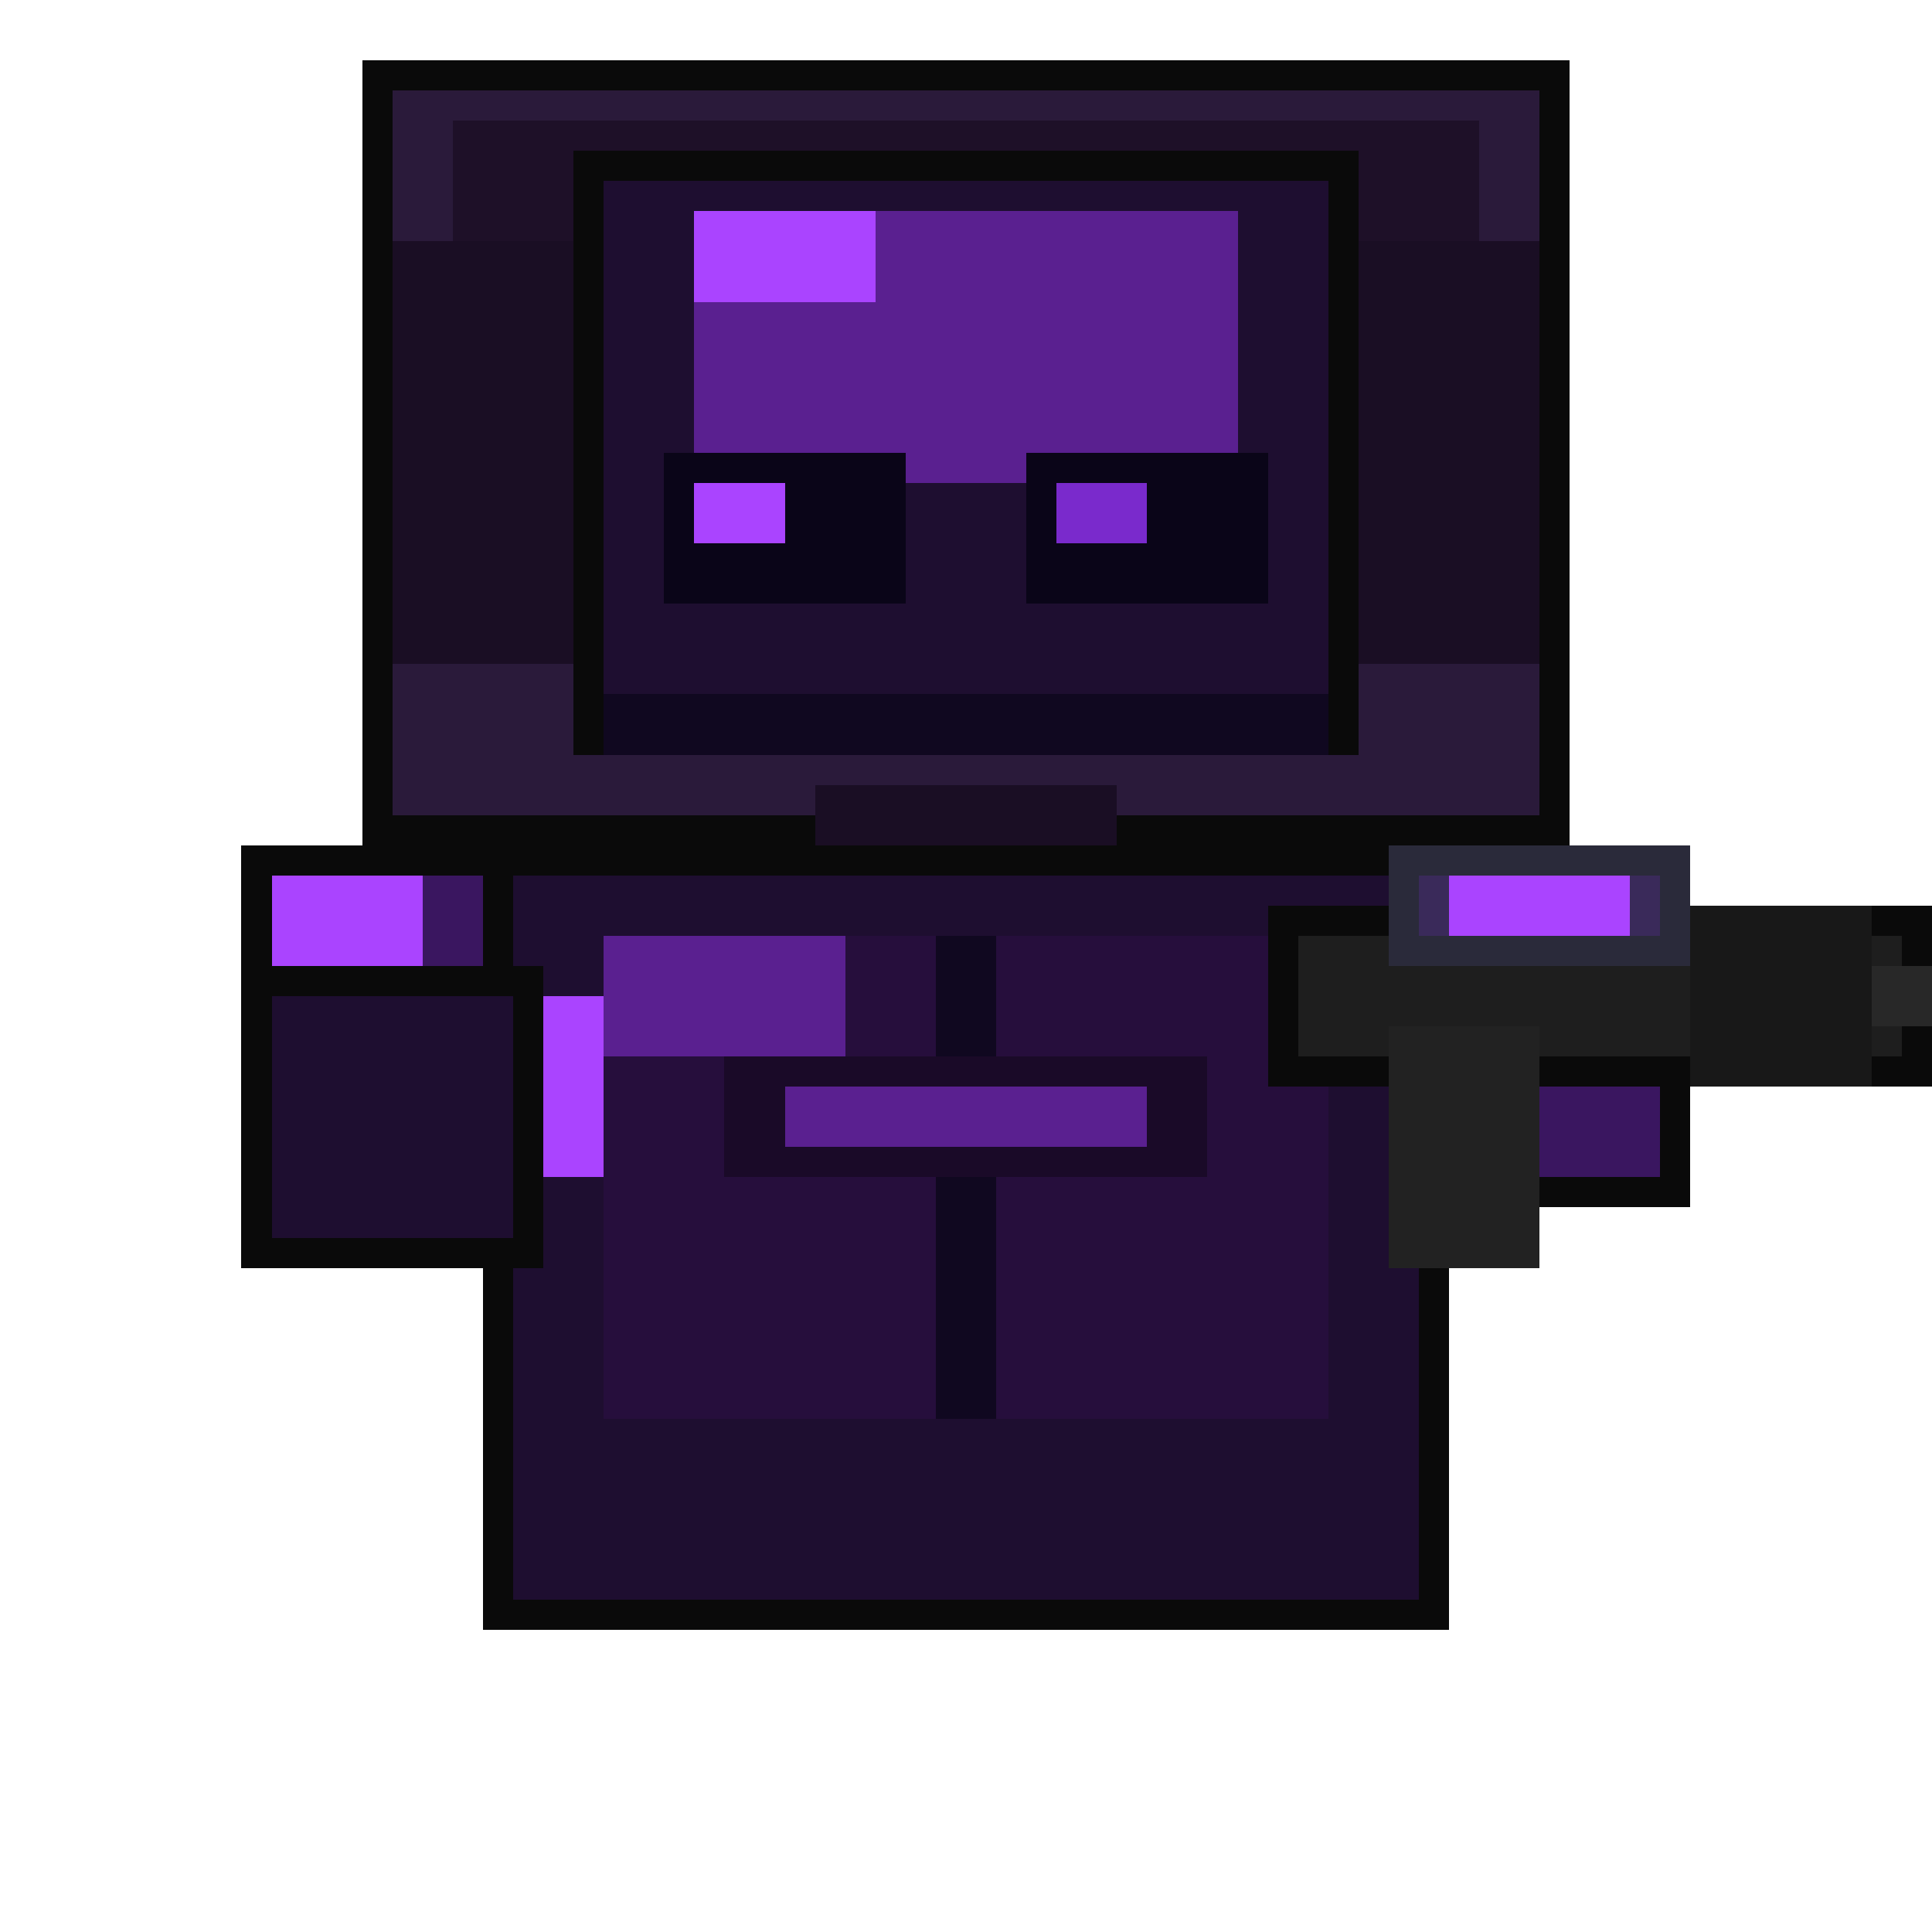
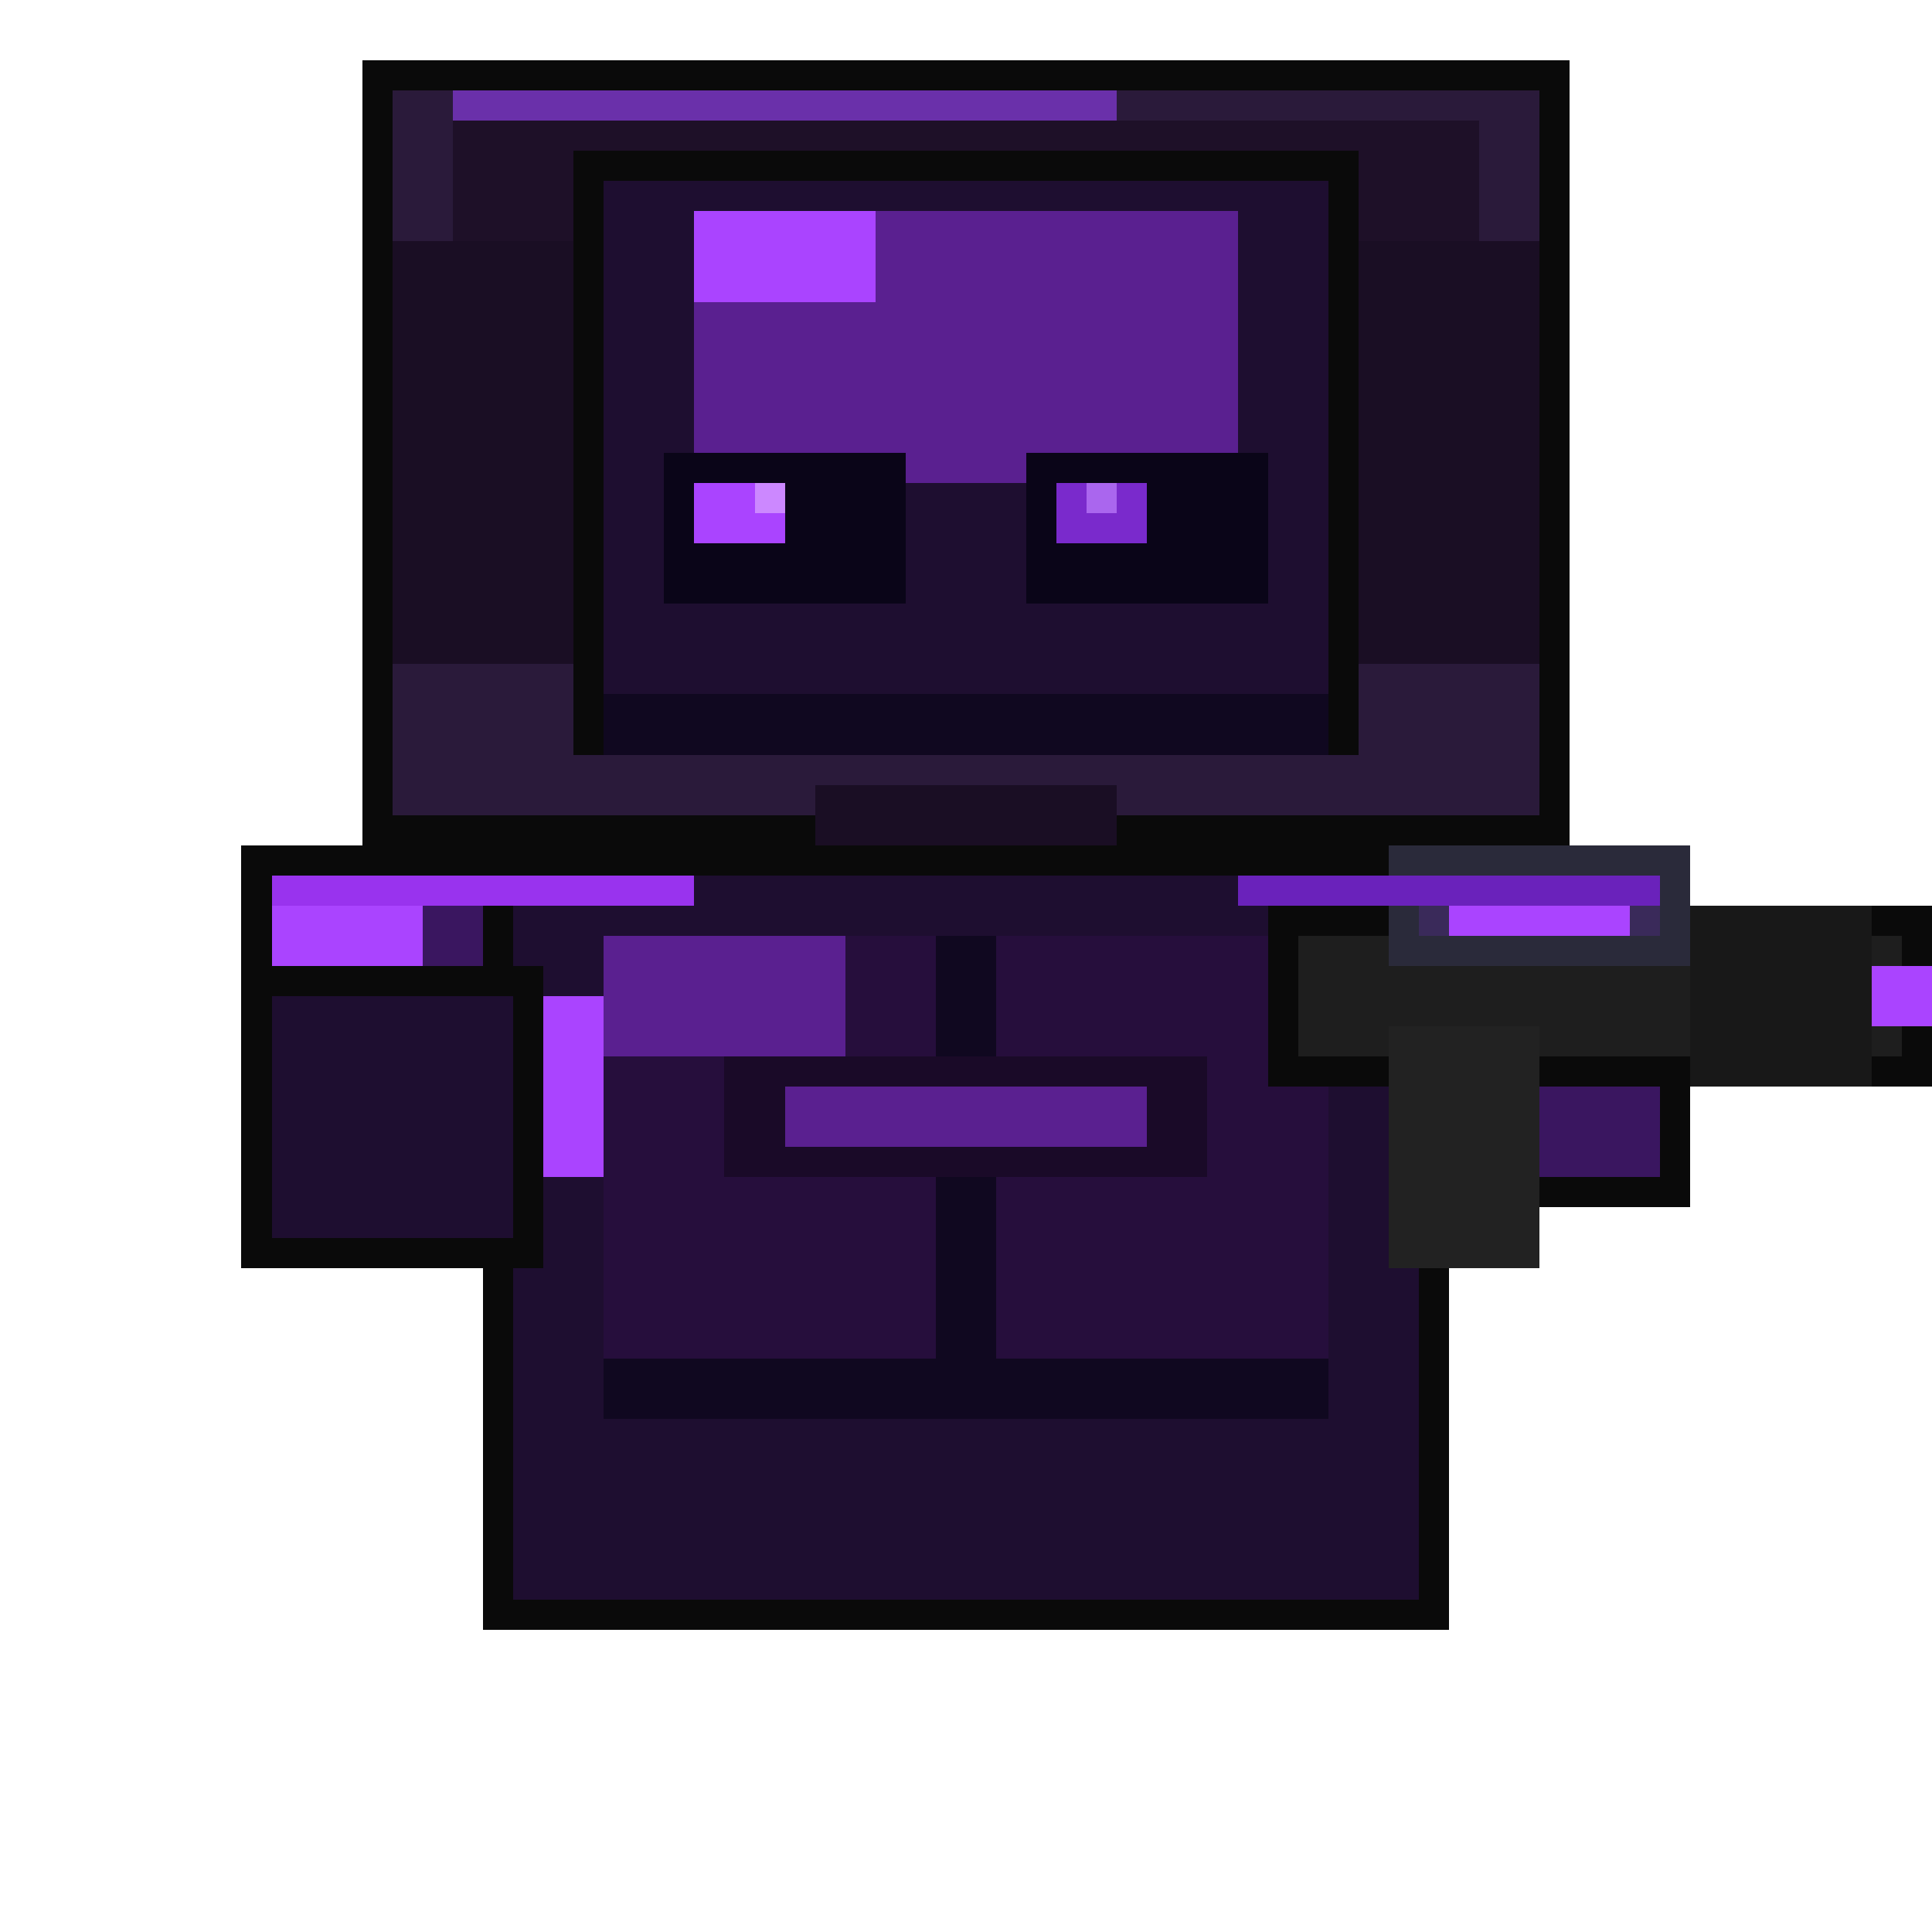
<svg xmlns="http://www.w3.org/2000/svg" viewBox="0 0 64 64" shape-rendering="crispEdges" width="64" height="64">
  <rect x="12" y="2" width="40" height="26" fill="#0A0A0A" />
  <rect x="13" y="3" width="38" height="24" fill="#2A1A3A" />
  <rect x="15" y="4" width="34" height="6" fill="#1E1028" />
  <rect x="13" y="8" width="6" height="14" fill="#1A0E24" />
  <rect x="45" y="8" width="6" height="14" fill="#1A0E24" />
  <rect x="19" y="5" width="26" height="20" fill="#0A0A0A" />
  <rect x="20" y="6" width="24" height="18" fill="#1E0E30" />
  <rect x="23" y="7" width="18" height="9" fill="#5A2090" />
  <rect x="23" y="7" width="6" height="3" fill="#AA44FF" />
  <rect x="22" y="15" width="8" height="5" fill="#0A0518" />
  <rect x="34" y="15" width="8" height="5" fill="#0A0518" />
  <rect x="23" y="16" width="3" height="2" fill="#AA44FF" />
  <rect x="35" y="16" width="3" height="2" fill="#7A2ACC" />
  <rect x="20" y="23" width="24" height="2" fill="#100820" />
  <rect x="27" y="26" width="10" height="5" fill="#1A0E24" />
  <rect x="8" y="28" width="16" height="12" fill="#0A0A0A" />
  <rect x="9" y="29" width="14" height="10" fill="#3A1660" />
  <rect x="9" y="29" width="5" height="4" fill="#AA44FF" />
  <rect x="40" y="28" width="16" height="12" fill="#0A0A0A" />
  <rect x="41" y="29" width="14" height="10" fill="#3A1660" />
  <rect x="41" y="29" width="5" height="4" fill="#7A2ACC" />
  <rect x="16" y="28" width="32" height="26" fill="#0A0A0A" />
  <rect x="17" y="29" width="30" height="24" fill="#1E0E30" />
  <rect x="20" y="31" width="24" height="16" fill="#260E3C" />
  <rect x="31" y="31" width="2" height="16" fill="#100820" />
  <rect x="20" y="31" width="8" height="4" fill="#5A2090" />
  <rect x="17" y="33" width="3" height="6" fill="#AA44FF" />
  <rect x="24" y="35" width="16" height="4" fill="#1A0A28" />
  <rect x="26" y="36" width="12" height="2" fill="#5A2090" />
  <rect x="42" y="30" width="22" height="6" fill="#0A0A0A" />
  <rect x="43" y="31" width="20" height="4" fill="#1E1E1E" />
  <rect x="56" y="32" width="8" height="2" fill="#282828" />
  <rect x="46" y="28" width="10" height="4" fill="#2A2A3A" />
  <rect x="47" y="29" width="8" height="2" fill="#3A2A5A" />
  <rect x="48" y="29" width="6" height="2" fill="#AA44FF" />
  <rect x="56" y="30" width="6" height="6" fill="#181818" />
  <rect x="46" y="34" width="5" height="8" fill="#222" />
  <rect x="8" y="32" width="10" height="10" fill="#0A0A0A" />
  <rect x="9" y="33" width="8" height="8" fill="#1E0E30" />
+   <rect x="15" y="3" width="22" height="1" fill="#6A30AA" />
+   <rect x="49" y="29" width="4" height="1" fill="#CC66FF" />
+   <rect x="62" y="32" width="2" height="2" fill="#AA44FF" />
+   <rect x="25" y="16" width="1" height="1" fill="#CC88FF" />
+   <rect x="36" y="16" width="1" height="1" fill="#AA66EE" />
+   <rect x="9" y="29" width="14" height="1" fill="#9933EE" />
+   <rect x="41" y="29" width="14" height="1" fill="#6A22BB" />
+   <rect x="20" y="45" width="24" height="2" fill="#100820" />
</svg>
